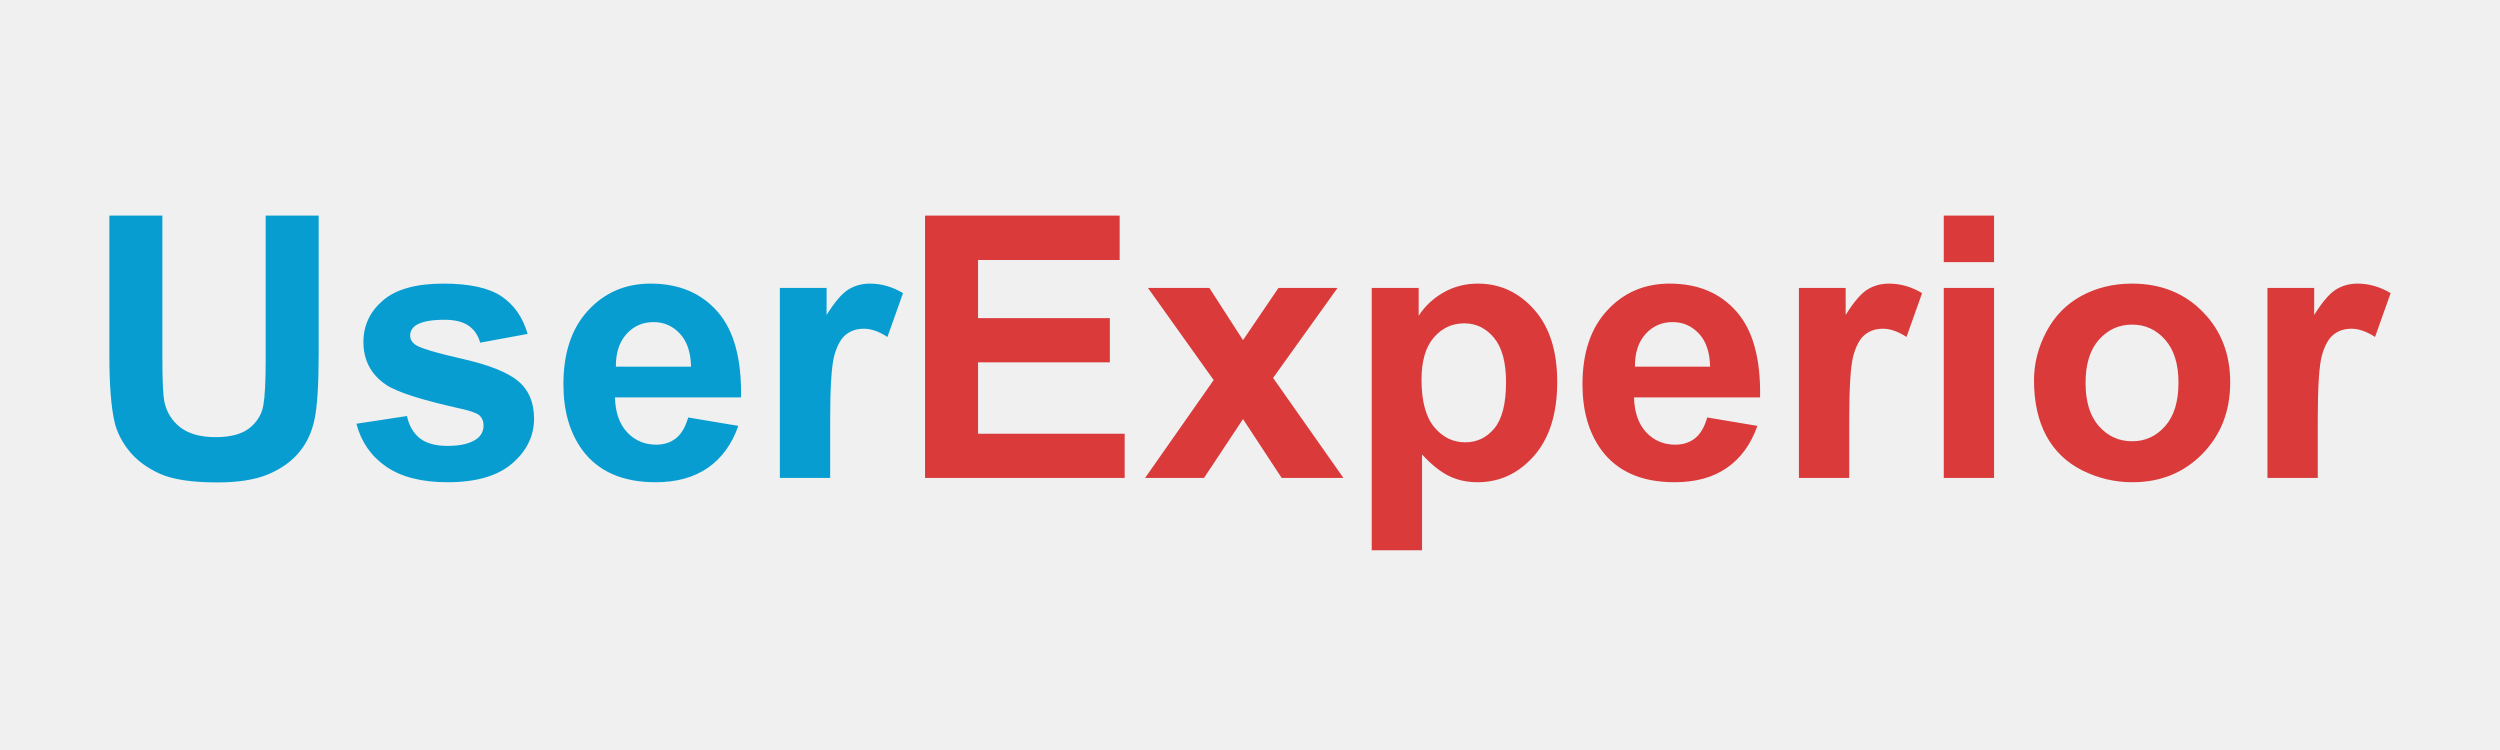
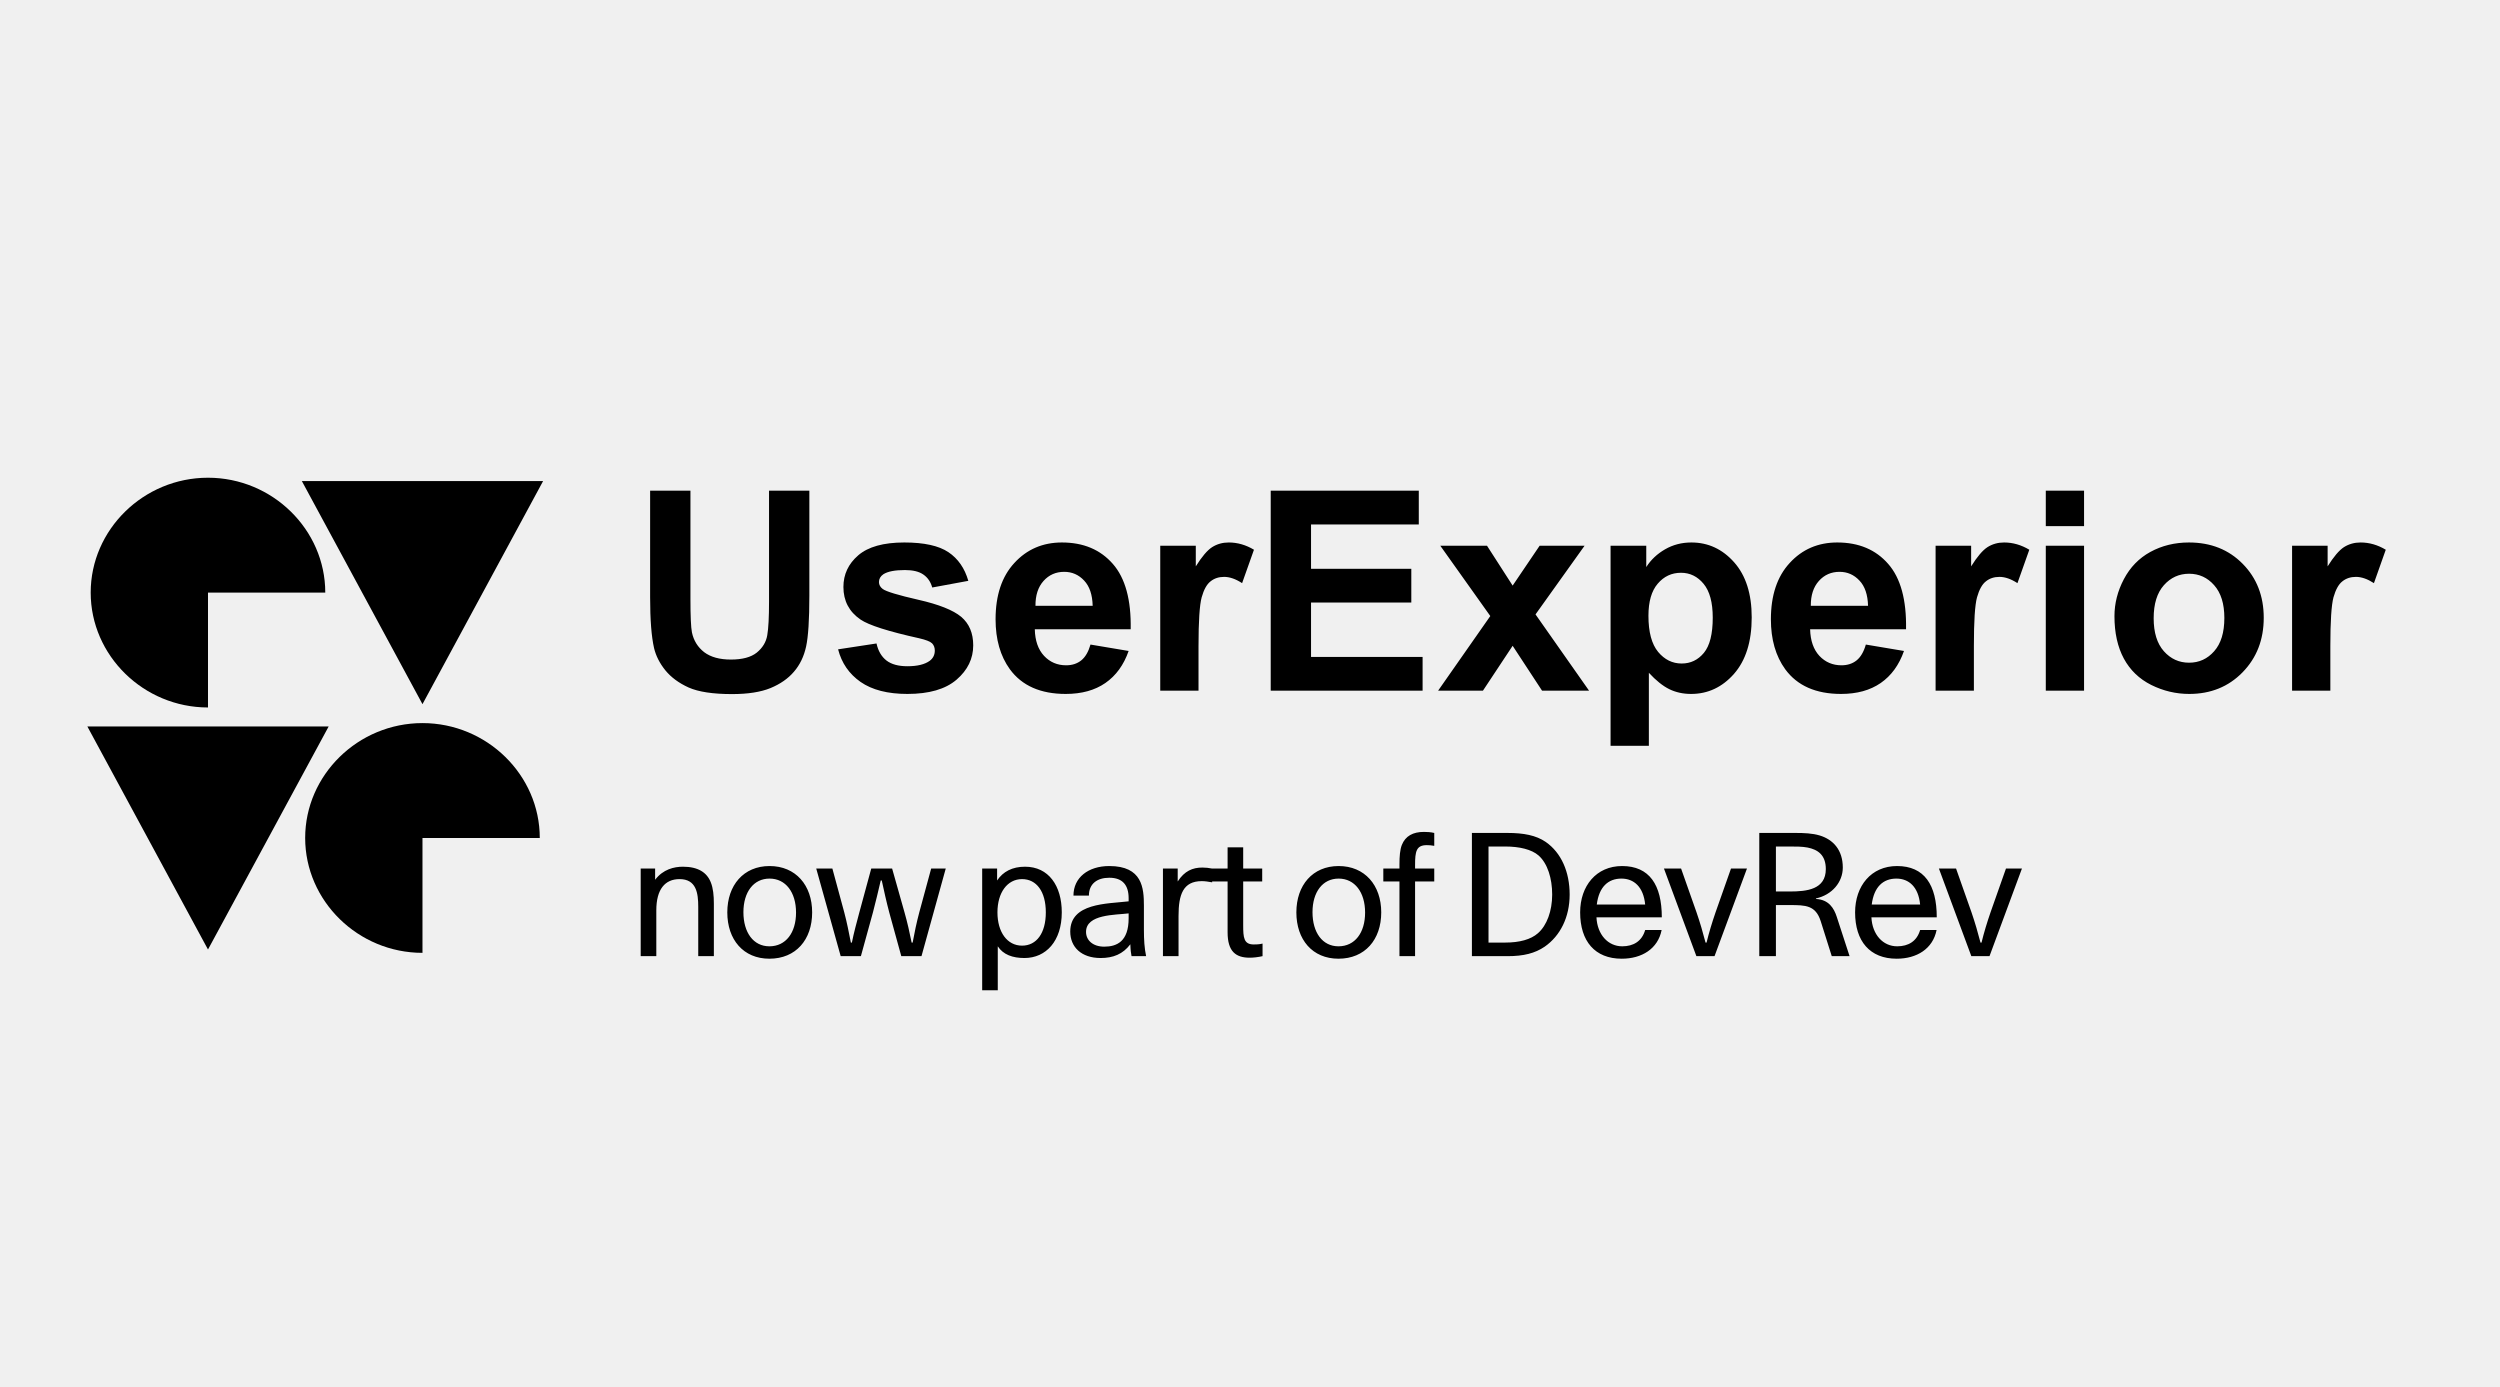
- <svg xmlns="http://www.w3.org/2000/svg" width="160" height="48" viewBox="0 0 160 48" fill="none">
-   <path d="M7 22.755V13.8H10.392V22.893C10.392 24.336 10.434 25.271 10.518 25.699C10.663 26.386 11.007 26.939 11.549 27.359C12.099 27.772 12.848 27.978 13.795 27.978C14.757 27.978 15.483 27.783 15.972 27.394C16.461 26.997 16.755 26.512 16.854 25.939C16.953 25.367 17.003 24.416 17.003 23.088V13.8H20.395V22.618C20.395 24.633 20.303 26.057 20.12 26.89C19.936 27.722 19.596 28.424 19.1 28.997C18.611 29.569 17.954 30.027 17.129 30.371C16.304 30.707 15.227 30.875 13.898 30.875C12.293 30.875 11.075 30.692 10.243 30.326C9.418 29.951 8.765 29.47 8.284 28.882C7.802 28.287 7.485 27.664 7.332 27.015C7.111 26.054 7 24.634 7 22.755ZM22.812 27.119L26.044 26.626C26.181 27.252 26.46 27.729 26.88 28.058C27.3 28.378 27.889 28.538 28.645 28.538C29.477 28.538 30.104 28.386 30.523 28.081C30.806 27.867 30.947 27.58 30.947 27.222C30.947 26.977 30.871 26.775 30.718 26.615C30.558 26.462 30.199 26.321 29.641 26.191C27.044 25.619 25.398 25.096 24.703 24.622C23.74 23.966 23.259 23.053 23.259 21.885C23.259 20.831 23.675 19.946 24.508 19.228C25.341 18.51 26.632 18.151 28.381 18.151C30.046 18.151 31.284 18.422 32.093 18.964C32.903 19.506 33.461 20.308 33.767 21.37L30.73 21.931C30.6 21.457 30.352 21.095 29.985 20.843C29.626 20.591 29.11 20.465 28.438 20.465C27.59 20.465 26.983 20.583 26.616 20.82C26.372 20.988 26.25 21.206 26.25 21.472C26.25 21.702 26.357 21.896 26.571 22.056C26.861 22.271 27.862 22.572 29.573 22.962C31.291 23.351 32.49 23.828 33.17 24.393C33.843 24.965 34.179 25.763 34.179 26.786C34.179 27.901 33.713 28.859 32.781 29.661C31.849 30.463 30.47 30.863 28.645 30.863C26.987 30.863 25.673 30.527 24.703 29.856C23.74 29.184 23.11 28.271 22.812 27.119ZM44.045 26.718L47.253 27.256C46.84 28.432 46.187 29.329 45.293 29.947C44.407 30.558 43.296 30.863 41.959 30.863C39.843 30.863 38.277 30.173 37.261 28.791C36.459 27.684 36.058 26.287 36.058 24.599C36.058 22.583 36.585 21.007 37.639 19.87C38.694 18.724 40.027 18.151 41.638 18.151C43.449 18.151 44.877 18.751 45.924 19.95C46.97 21.14 47.471 22.969 47.425 25.435H39.358C39.381 26.39 39.64 27.134 40.137 27.668C40.634 28.195 41.253 28.459 41.993 28.459C42.497 28.459 42.921 28.321 43.265 28.047C43.609 27.771 43.869 27.328 44.045 26.718ZM39.416 23.465H44.228C44.205 22.534 43.964 21.828 43.506 21.346C43.047 20.858 42.49 20.614 41.833 20.614C41.13 20.614 40.55 20.87 40.092 21.381C39.633 21.893 39.408 22.587 39.416 23.465ZM53.131 26.832V30.589H49.911V18.427H52.902V20.156C53.413 19.339 53.872 18.8 54.277 18.541C54.689 18.281 55.155 18.151 55.675 18.151C56.408 18.151 57.114 18.354 57.794 18.759L56.797 21.565C56.255 21.213 55.751 21.038 55.285 21.038C54.834 21.038 54.452 21.164 54.139 21.415C53.826 21.66 53.578 22.107 53.395 22.755C53.219 23.404 53.131 24.763 53.131 26.832Z" fill="#079DD1" />
-   <path d="M71.979 30.589H59.203V13.8H71.658V16.64H62.595V20.361H71.029V23.191H62.595V27.76H71.979V30.589ZM77.056 30.589H73.285L77.674 24.324L73.469 18.427H77.399L79.553 21.77L81.822 18.427H85.603L81.478 24.187L85.981 30.589H82.028L79.553 26.821L77.056 30.589ZM87.791 35.215V18.427H90.794V20.213C91.183 19.602 91.71 19.106 92.375 18.724C93.04 18.342 93.777 18.151 94.587 18.151C96 18.151 97.199 18.705 98.184 19.812C99.169 20.919 99.662 22.461 99.662 24.439C99.662 26.47 99.166 28.05 98.173 29.18C97.18 30.302 95.976 30.863 94.563 30.863C93.891 30.863 93.28 30.73 92.73 30.462C92.188 30.195 91.615 29.738 91.011 29.089V35.215H87.791ZM90.977 24.302C90.977 25.668 91.249 26.68 91.791 27.336C92.333 27.985 92.994 28.309 93.773 28.309C94.521 28.309 95.144 28.012 95.64 27.416C96.137 26.813 96.386 25.829 96.386 24.462C96.386 23.187 96.13 22.24 95.618 21.622C95.106 21.003 94.472 20.694 93.715 20.694C92.929 20.694 92.276 20.999 91.757 21.61C91.237 22.213 90.977 23.11 90.977 24.302ZM109.264 26.718L112.473 27.256C112.06 28.432 111.407 29.329 110.513 29.947C109.627 30.558 108.516 30.863 107.179 30.863C105.063 30.863 103.497 30.173 102.481 28.791C101.679 27.684 101.278 26.287 101.278 24.599C101.278 22.583 101.805 21.007 102.859 19.87C103.913 18.724 105.246 18.151 106.858 18.151C108.668 18.151 110.097 18.751 111.144 19.95C112.19 21.14 112.691 22.969 112.645 25.435H104.578C104.601 26.39 104.86 27.134 105.357 27.668C105.853 28.195 106.472 28.459 107.213 28.459C107.717 28.459 108.141 28.321 108.485 28.047C108.829 27.771 109.088 27.328 109.264 26.718ZM104.635 23.465H109.448C109.425 22.534 109.184 21.828 108.726 21.346C108.267 20.858 107.71 20.614 107.053 20.614C106.35 20.614 105.77 20.87 105.311 21.381C104.853 21.893 104.628 22.587 104.635 23.465ZM118.351 26.832V30.589H115.131V18.427H118.122V20.156C118.633 19.339 119.091 18.8 119.496 18.541C119.909 18.281 120.375 18.151 120.895 18.151C121.628 18.151 122.334 18.354 123.014 18.759L122.017 21.565C121.475 21.213 120.971 21.038 120.505 21.038C120.054 21.038 119.672 21.164 119.359 21.415C119.046 21.66 118.798 22.107 118.615 22.755C118.439 23.404 118.351 24.763 118.351 26.832ZM127.62 16.778H124.401V13.8H127.62V16.778ZM127.62 30.589H124.401V18.427H127.62V30.589ZM130.176 24.335C130.176 23.267 130.439 22.233 130.966 21.232C131.493 20.232 132.238 19.469 133.2 18.942C134.17 18.415 135.251 18.151 136.444 18.151C138.284 18.151 139.793 18.751 140.969 19.95C142.145 21.14 142.733 22.648 142.733 24.473C142.733 26.313 142.138 27.84 140.946 29.054C139.762 30.26 138.269 30.863 136.466 30.863C135.351 30.863 134.285 30.611 133.269 30.107C132.261 29.603 131.493 28.867 130.966 27.897C130.439 26.92 130.176 25.733 130.176 24.335ZM133.476 24.507C133.476 25.714 133.762 26.638 134.335 27.279C134.908 27.921 135.614 28.241 136.454 28.241C137.295 28.241 137.997 27.921 138.563 27.279C139.136 26.638 139.422 25.706 139.422 24.485C139.422 23.294 139.136 22.378 138.563 21.736C137.997 21.095 137.295 20.774 136.454 20.774C135.614 20.774 134.908 21.095 134.335 21.736C133.762 22.378 133.476 23.301 133.476 24.507ZM148.337 26.832V30.589H145.117V18.427H148.108V20.156C148.619 19.339 149.078 18.8 149.482 18.541C149.895 18.281 150.361 18.151 150.881 18.151C151.614 18.151 152.32 18.354 153 18.759L152.003 21.565C151.461 21.213 150.957 21.038 150.491 21.038C150.04 21.038 149.658 21.164 149.345 21.415C149.032 21.66 148.783 22.107 148.6 22.755C148.425 23.404 148.337 24.763 148.337 26.832Z" fill="#DA3A3A" />
+ <svg xmlns="http://www.w3.org/2000/svg" width="101" height="56" viewBox="0 0 101 56" fill="none">
+   <g clip-path="url(#clip0_1317_331)">
+     <path d="M25.884 38.629V35.09H26.467V35.543C26.789 35.118 27.235 35.015 27.592 35.015C28.202 35.015 28.559 35.248 28.716 35.646C28.812 35.886 28.84 36.174 28.84 36.51V38.629H28.209V36.633C28.209 36.085 28.133 35.516 27.455 35.516C26.865 35.516 26.515 35.927 26.515 36.777V38.629H25.884ZM31.083 38.732C30.034 38.732 29.383 37.964 29.383 36.86C29.383 35.763 30.041 34.988 31.09 34.988C32.146 34.988 32.811 35.763 32.811 36.86C32.811 37.964 32.153 38.732 31.083 38.732ZM31.083 38.231C31.748 38.231 32.16 37.682 32.16 36.867C32.16 36.05 31.742 35.495 31.09 35.495C30.446 35.495 30.034 36.037 30.034 36.853C30.034 37.676 30.439 38.231 31.083 38.231ZM33.964 38.629L32.976 35.09H33.628L34.108 36.86C34.211 37.244 34.3 37.696 34.375 38.08H34.416C34.492 37.696 34.615 37.244 34.718 36.86L35.198 35.09H36.042L36.542 36.86C36.652 37.244 36.755 37.696 36.83 38.08H36.871C36.94 37.696 37.036 37.244 37.139 36.86L37.619 35.09H38.208L37.228 38.629H36.412L35.925 36.86C35.815 36.448 35.712 35.982 35.623 35.571H35.582C35.486 35.982 35.376 36.448 35.267 36.86L34.78 38.629H33.964ZM39.68 40.007V35.09H40.283V35.571C40.523 35.214 40.893 35.015 41.414 35.015C42.361 35.015 42.896 35.783 42.896 36.86C42.896 38.019 42.258 38.704 41.387 38.704C40.907 38.704 40.53 38.567 40.31 38.231V40.007H39.68ZM41.291 38.204C41.874 38.204 42.251 37.703 42.251 36.86C42.251 36.016 41.874 35.516 41.291 35.516C40.694 35.516 40.297 36.064 40.297 36.86C40.297 37.662 40.694 38.204 41.291 38.204ZM44.466 38.704C43.684 38.704 43.238 38.258 43.238 37.635C43.238 36.476 44.719 36.517 45.597 36.414V36.291C45.597 35.763 45.357 35.461 44.815 35.461C44.322 35.461 43.992 35.708 43.992 36.181H43.368C43.368 35.454 43.965 34.988 44.815 34.988C46.153 34.988 46.214 35.879 46.214 36.592V37.559C46.214 37.971 46.235 38.306 46.303 38.629H45.714C45.693 38.526 45.673 38.389 45.666 38.149C45.364 38.547 44.973 38.704 44.466 38.704ZM44.61 38.245C45.117 38.245 45.597 38.039 45.597 37.1V36.901C45.062 36.969 43.876 36.928 43.876 37.648C43.876 37.991 44.157 38.245 44.61 38.245ZM46.983 38.629V35.09H47.579V35.612C47.853 35.187 48.182 35.049 48.573 35.049C48.704 35.049 48.841 35.063 48.971 35.09V35.646C48.813 35.618 48.676 35.598 48.553 35.598C47.792 35.598 47.613 36.147 47.613 37.004V38.629H46.983ZM50.486 38.691C49.931 38.691 49.595 38.444 49.595 37.669V35.612H48.943V35.09H49.595V34.233H50.225V35.09H50.993V35.612H50.225V37.374C50.225 37.874 50.246 38.156 50.651 38.156C50.747 38.156 50.863 38.156 51.007 38.121V38.629C50.822 38.67 50.644 38.691 50.486 38.691ZM54.074 38.732C53.025 38.732 52.373 37.964 52.373 36.86C52.373 35.763 53.031 34.988 54.081 34.988C55.137 34.988 55.802 35.763 55.802 36.86C55.802 37.964 55.143 38.732 54.074 38.732ZM54.074 38.231C54.739 38.231 55.15 37.682 55.15 36.867C55.15 36.05 54.732 35.495 54.081 35.495C53.436 35.495 53.025 36.037 53.025 36.853C53.025 37.676 53.429 38.231 54.074 38.231ZM56.538 38.629V35.612H55.886V35.09H56.538V34.912C56.538 34.604 56.559 34.329 56.634 34.137C56.778 33.774 57.087 33.609 57.525 33.609C57.642 33.609 57.8 33.616 57.944 33.651V34.172C57.841 34.151 57.724 34.144 57.642 34.144C57.217 34.144 57.169 34.398 57.169 34.947V35.09H57.944V35.612H57.169V38.629H56.538ZM59.465 38.629V33.651H60.904C61.556 33.651 62.056 33.746 62.447 34.014C63.078 34.453 63.414 35.228 63.414 36.14C63.414 37.052 63.037 37.806 62.406 38.245C62.015 38.512 61.556 38.629 60.904 38.629H59.465ZM60.136 38.08H60.815C61.385 38.08 61.844 37.957 62.132 37.703C62.495 37.388 62.708 36.798 62.708 36.14C62.708 35.488 62.523 34.885 62.159 34.562C61.878 34.316 61.385 34.199 60.815 34.199H60.136V38.08ZM65.518 38.732C64.435 38.732 63.838 38.025 63.838 36.86C63.838 35.79 64.49 34.988 65.532 34.988C66.636 34.988 67.137 35.749 67.137 37.059H64.497C64.531 37.758 64.963 38.231 65.539 38.231C65.991 38.231 66.334 38.025 66.465 37.573H67.13C66.979 38.334 66.327 38.732 65.518 38.732ZM64.51 36.544H66.465C66.396 35.831 66.012 35.495 65.505 35.495C64.97 35.495 64.599 35.831 64.51 36.544ZM68.534 38.629L67.224 35.09H67.916L68.54 36.86C68.678 37.257 68.801 37.682 68.904 38.08H68.945C69.041 37.682 69.171 37.257 69.308 36.86L69.932 35.09H70.577L69.267 38.629H68.534ZM71.075 38.629V33.651H72.549C72.878 33.651 73.221 33.664 73.516 33.753C74.058 33.918 74.449 34.336 74.449 35.049C74.449 35.639 74.017 36.153 73.365 36.297V36.318C73.886 36.345 74.092 36.695 74.202 37.031L74.723 38.629H74.003L73.557 37.216C73.351 36.572 72.947 36.565 72.302 36.565H71.747V38.629H71.075ZM71.747 36.016H72.316C72.995 36.016 73.763 35.934 73.763 35.111C73.763 34.542 73.441 34.322 73.022 34.24C72.81 34.199 72.556 34.199 72.316 34.199H71.747V36.016ZM76.626 38.732C75.543 38.732 74.946 38.025 74.946 36.86C74.946 35.79 75.598 34.988 76.64 34.988C77.744 34.988 78.245 35.749 78.245 37.059H75.605C75.639 37.758 76.071 38.231 76.647 38.231C77.1 38.231 77.442 38.025 77.573 37.573H78.238C78.087 38.334 77.436 38.732 76.626 38.732ZM75.618 36.544H77.573C77.504 35.831 77.12 35.495 76.613 35.495C76.078 35.495 75.707 35.831 75.618 36.544ZM79.642 38.629L78.332 35.09H79.025L79.649 36.86C79.786 37.257 79.91 37.682 80.012 38.08H80.054C80.15 37.682 80.28 37.257 80.417 36.86L81.041 35.09H81.686L80.376 38.629H79.642Z" fill="black" />
+     <path fill-rule="evenodd" clip-rule="evenodd" d="M8.403 28.582V23.941H13.141C13.141 21.395 11.003 19.3 8.403 19.3C5.802 19.3 3.664 21.395 3.664 23.941C3.664 26.487 5.803 28.582 8.403 28.582ZM17.068 38.497V33.854H21.807C21.807 31.308 19.669 29.213 17.068 29.213C14.467 29.213 12.329 31.308 12.329 33.854C12.329 36.4 14.468 38.495 17.068 38.495V38.497ZM17.068 28.448L21.942 19.434H12.194L17.068 28.448ZM13.278 29.349L8.403 38.36L3.529 29.349L13.278 29.349Z" fill="black" />
+     <path d="M26.265 24.133V19.822H27.894V24.199C27.894 24.893 27.914 25.343 27.954 25.549C28.024 25.88 28.189 26.146 28.45 26.349C28.714 26.547 29.073 26.646 29.528 26.646C29.99 26.646 30.339 26.553 30.574 26.365C30.808 26.174 30.95 25.941 30.997 25.665C31.045 25.39 31.069 24.932 31.069 24.293V19.822H32.698V24.066C32.698 25.037 32.654 25.722 32.566 26.123C32.478 26.523 32.315 26.861 32.076 27.137C31.841 27.413 31.526 27.633 31.129 27.798C30.733 27.96 30.216 28.041 29.577 28.041C28.807 28.041 28.222 27.953 27.822 27.776C27.426 27.596 27.112 27.365 26.881 27.082C26.65 26.795 26.498 26.495 26.424 26.183C26.318 25.72 26.265 25.037 26.265 24.133ZM33.859 26.233L35.411 25.996C35.477 26.297 35.611 26.527 35.813 26.685C36.014 26.839 36.297 26.916 36.66 26.916C37.06 26.916 37.361 26.843 37.562 26.696C37.698 26.593 37.766 26.455 37.766 26.282C37.766 26.165 37.729 26.067 37.656 25.991C37.579 25.917 37.407 25.849 37.139 25.787C35.892 25.511 35.101 25.259 34.767 25.031C34.305 24.715 34.074 24.276 34.074 23.714C34.074 23.206 34.273 22.78 34.673 22.435C35.074 22.089 35.694 21.916 36.533 21.916C37.333 21.916 37.928 22.047 38.316 22.308C38.705 22.569 38.973 22.955 39.12 23.466L37.662 23.735C37.599 23.508 37.48 23.333 37.304 23.212C37.132 23.091 36.884 23.03 36.561 23.03C36.154 23.03 35.862 23.087 35.686 23.201C35.569 23.282 35.51 23.387 35.51 23.515C35.51 23.625 35.561 23.719 35.664 23.796C35.803 23.899 36.284 24.044 37.106 24.232C37.931 24.419 38.507 24.649 38.834 24.921C39.157 25.196 39.318 25.58 39.318 26.073C39.318 26.61 39.094 27.071 38.647 27.457C38.199 27.843 37.537 28.035 36.66 28.035C35.864 28.035 35.233 27.874 34.767 27.55C34.305 27.227 34.002 26.788 33.859 26.233ZM44.056 26.04L45.597 26.299C45.399 26.865 45.085 27.297 44.656 27.594C44.231 27.888 43.697 28.035 43.055 28.035C42.038 28.035 41.286 27.703 40.799 27.038C40.413 26.505 40.221 25.832 40.221 25.02C40.221 24.05 40.474 23.291 40.98 22.744C41.486 22.192 42.127 21.916 42.901 21.916C43.77 21.916 44.456 22.205 44.959 22.782C45.462 23.355 45.702 24.235 45.68 25.423H41.806C41.816 25.882 41.941 26.24 42.18 26.497C42.418 26.751 42.715 26.878 43.071 26.878C43.313 26.878 43.517 26.812 43.682 26.68C43.847 26.547 43.972 26.334 44.056 26.04ZM41.833 24.474H44.144C44.133 24.026 44.018 23.686 43.798 23.454C43.578 23.219 43.31 23.102 42.994 23.102C42.657 23.102 42.378 23.225 42.158 23.471C41.938 23.717 41.83 24.052 41.833 24.474ZM48.42 26.095V27.903H46.874V22.049H48.31V22.881C48.556 22.488 48.776 22.229 48.971 22.104C49.169 21.979 49.393 21.916 49.642 21.916C49.994 21.916 50.334 22.014 50.66 22.209L50.181 23.559C49.921 23.39 49.679 23.306 49.455 23.306C49.238 23.306 49.055 23.366 48.905 23.488C48.754 23.605 48.635 23.82 48.547 24.133C48.463 24.445 48.42 25.099 48.42 26.095Z" fill="black" />
+     <path d="M57.473 27.903H51.337V19.822H57.319V21.189H52.966V22.98H57.017V24.342H52.966V26.541H57.473V27.903ZM59.911 27.903H58.1L60.208 24.888L58.189 22.049H60.076L61.111 23.658L62.2 22.049H64.016L62.035 24.822L64.198 27.903H62.299L61.111 26.09L59.911 27.903ZM65.067 30.13V22.049H66.509V22.909C66.696 22.615 66.95 22.376 67.269 22.192C67.588 22.008 67.942 21.916 68.331 21.916C69.01 21.916 69.585 22.183 70.059 22.716C70.532 23.249 70.769 23.991 70.769 24.943C70.769 25.921 70.53 26.681 70.053 27.225C69.576 27.765 68.998 28.035 68.32 28.035C67.997 28.035 67.703 27.971 67.439 27.842C67.179 27.714 66.904 27.494 66.614 27.181V30.13H65.067ZM66.597 24.877C66.597 25.535 66.728 26.022 66.988 26.337C67.249 26.65 67.566 26.806 67.94 26.806C68.299 26.806 68.599 26.663 68.837 26.376C69.076 26.086 69.195 25.612 69.195 24.954C69.195 24.34 69.072 23.884 68.826 23.587C68.58 23.289 68.276 23.14 67.912 23.14C67.535 23.14 67.221 23.287 66.972 23.581C66.722 23.872 66.597 24.303 66.597 24.877ZM75.38 26.04L76.921 26.299C76.723 26.865 76.409 27.297 75.98 27.594C75.554 27.888 75.021 28.035 74.378 28.035C73.363 28.035 72.61 27.703 72.123 27.038C71.737 26.505 71.544 25.832 71.544 25.02C71.544 24.05 71.798 23.291 72.304 22.744C72.81 22.192 73.45 21.916 74.225 21.916C75.094 21.916 75.781 22.205 76.283 22.782C76.786 23.355 77.026 24.235 77.004 25.423H73.129C73.141 25.882 73.265 26.24 73.503 26.497C73.742 26.751 74.04 26.878 74.395 26.878C74.637 26.878 74.841 26.812 75.006 26.68C75.171 26.547 75.296 26.334 75.38 26.04ZM73.157 24.474H75.469C75.457 24.026 75.342 23.686 75.121 23.454C74.901 23.219 74.633 23.102 74.318 23.102C73.981 23.102 73.702 23.225 73.482 23.471C73.262 23.717 73.153 24.052 73.157 24.474ZM79.745 26.095V27.903H78.198V22.049H79.634V22.881C79.88 22.488 80.1 22.229 80.295 22.104C80.493 21.979 80.716 21.916 80.966 21.916C81.318 21.916 81.658 22.014 81.984 22.209L81.505 23.559C81.245 23.39 81.003 23.306 80.779 23.306C80.563 23.306 80.379 23.366 80.229 23.488C80.078 23.605 79.959 23.82 79.871 24.133C79.786 24.445 79.745 25.099 79.745 26.095ZM84.196 21.255H82.65V19.822H84.196V21.255ZM84.196 27.903H82.65V22.049H84.196V27.903ZM85.424 24.893C85.424 24.379 85.55 23.881 85.804 23.399C86.057 22.918 86.414 22.55 86.876 22.297C87.342 22.043 87.861 21.916 88.434 21.916C89.318 21.916 90.043 22.205 90.608 22.782C91.172 23.355 91.455 24.081 91.455 24.959C91.455 25.845 91.169 26.58 90.596 27.165C90.028 27.745 89.31 28.035 88.445 28.035C87.909 28.035 87.397 27.914 86.91 27.672C86.425 27.429 86.057 27.074 85.804 26.608C85.55 26.137 85.424 25.566 85.424 24.893ZM87.008 24.976C87.008 25.557 87.146 26.001 87.421 26.31C87.696 26.619 88.036 26.773 88.439 26.773C88.843 26.773 89.18 26.619 89.452 26.31C89.727 26.001 89.864 25.553 89.864 24.965C89.864 24.392 89.727 23.951 89.452 23.642C89.18 23.333 88.843 23.179 88.439 23.179C88.036 23.179 87.696 23.333 87.421 23.642C87.146 23.951 87.008 24.395 87.008 24.976ZM94.146 26.095V27.903H92.6V22.049H94.036V22.881C94.282 22.488 94.502 22.229 94.696 22.104C94.894 21.979 95.118 21.916 95.368 21.916C95.72 21.916 96.059 22.014 96.385 22.209L95.907 23.559C95.646 23.39 95.404 23.306 95.18 23.306C94.964 23.306 94.781 23.366 94.63 23.488C94.48 23.605 94.361 23.82 94.272 24.133C94.189 24.445 94.146 25.099 94.146 26.095Z" fill="black" />
+   </g>
+   <defs>
+     <clipPath id="clip0_1317_331">
+       <rect width="93.943" height="24" fill="white" transform="translate(3.52881 16)" />
+     </clipPath>
+   </defs>
</svg>
